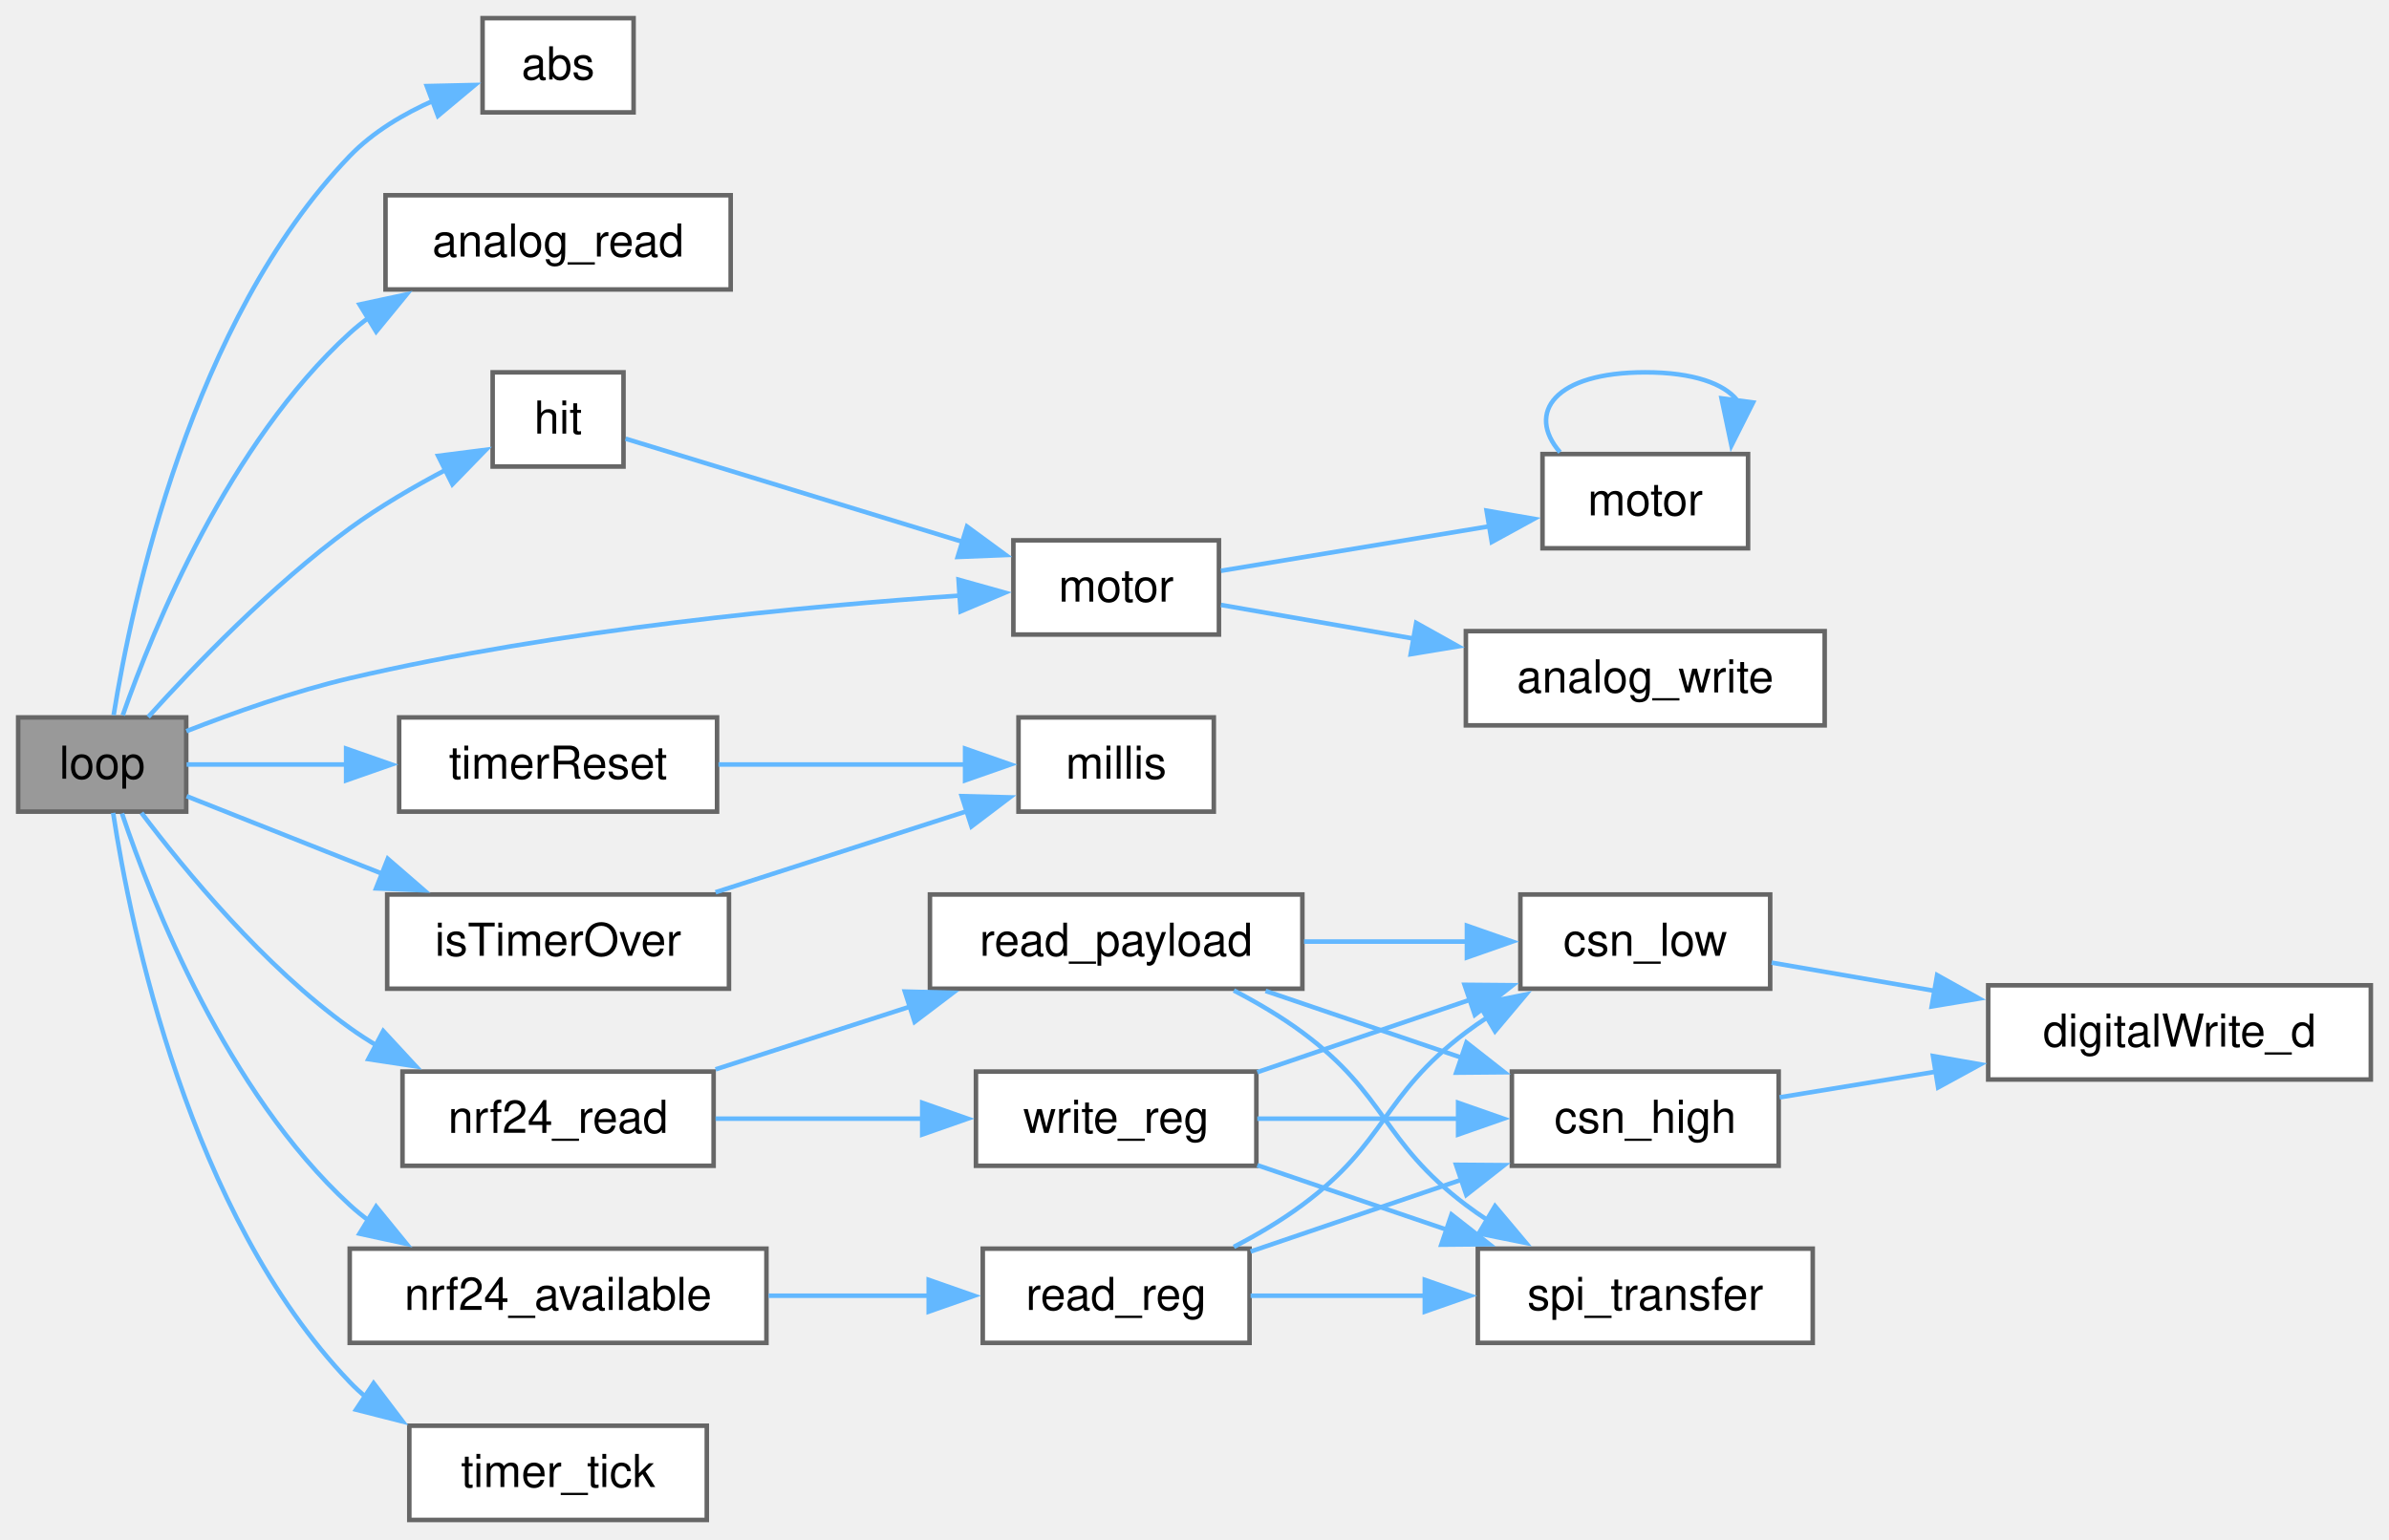
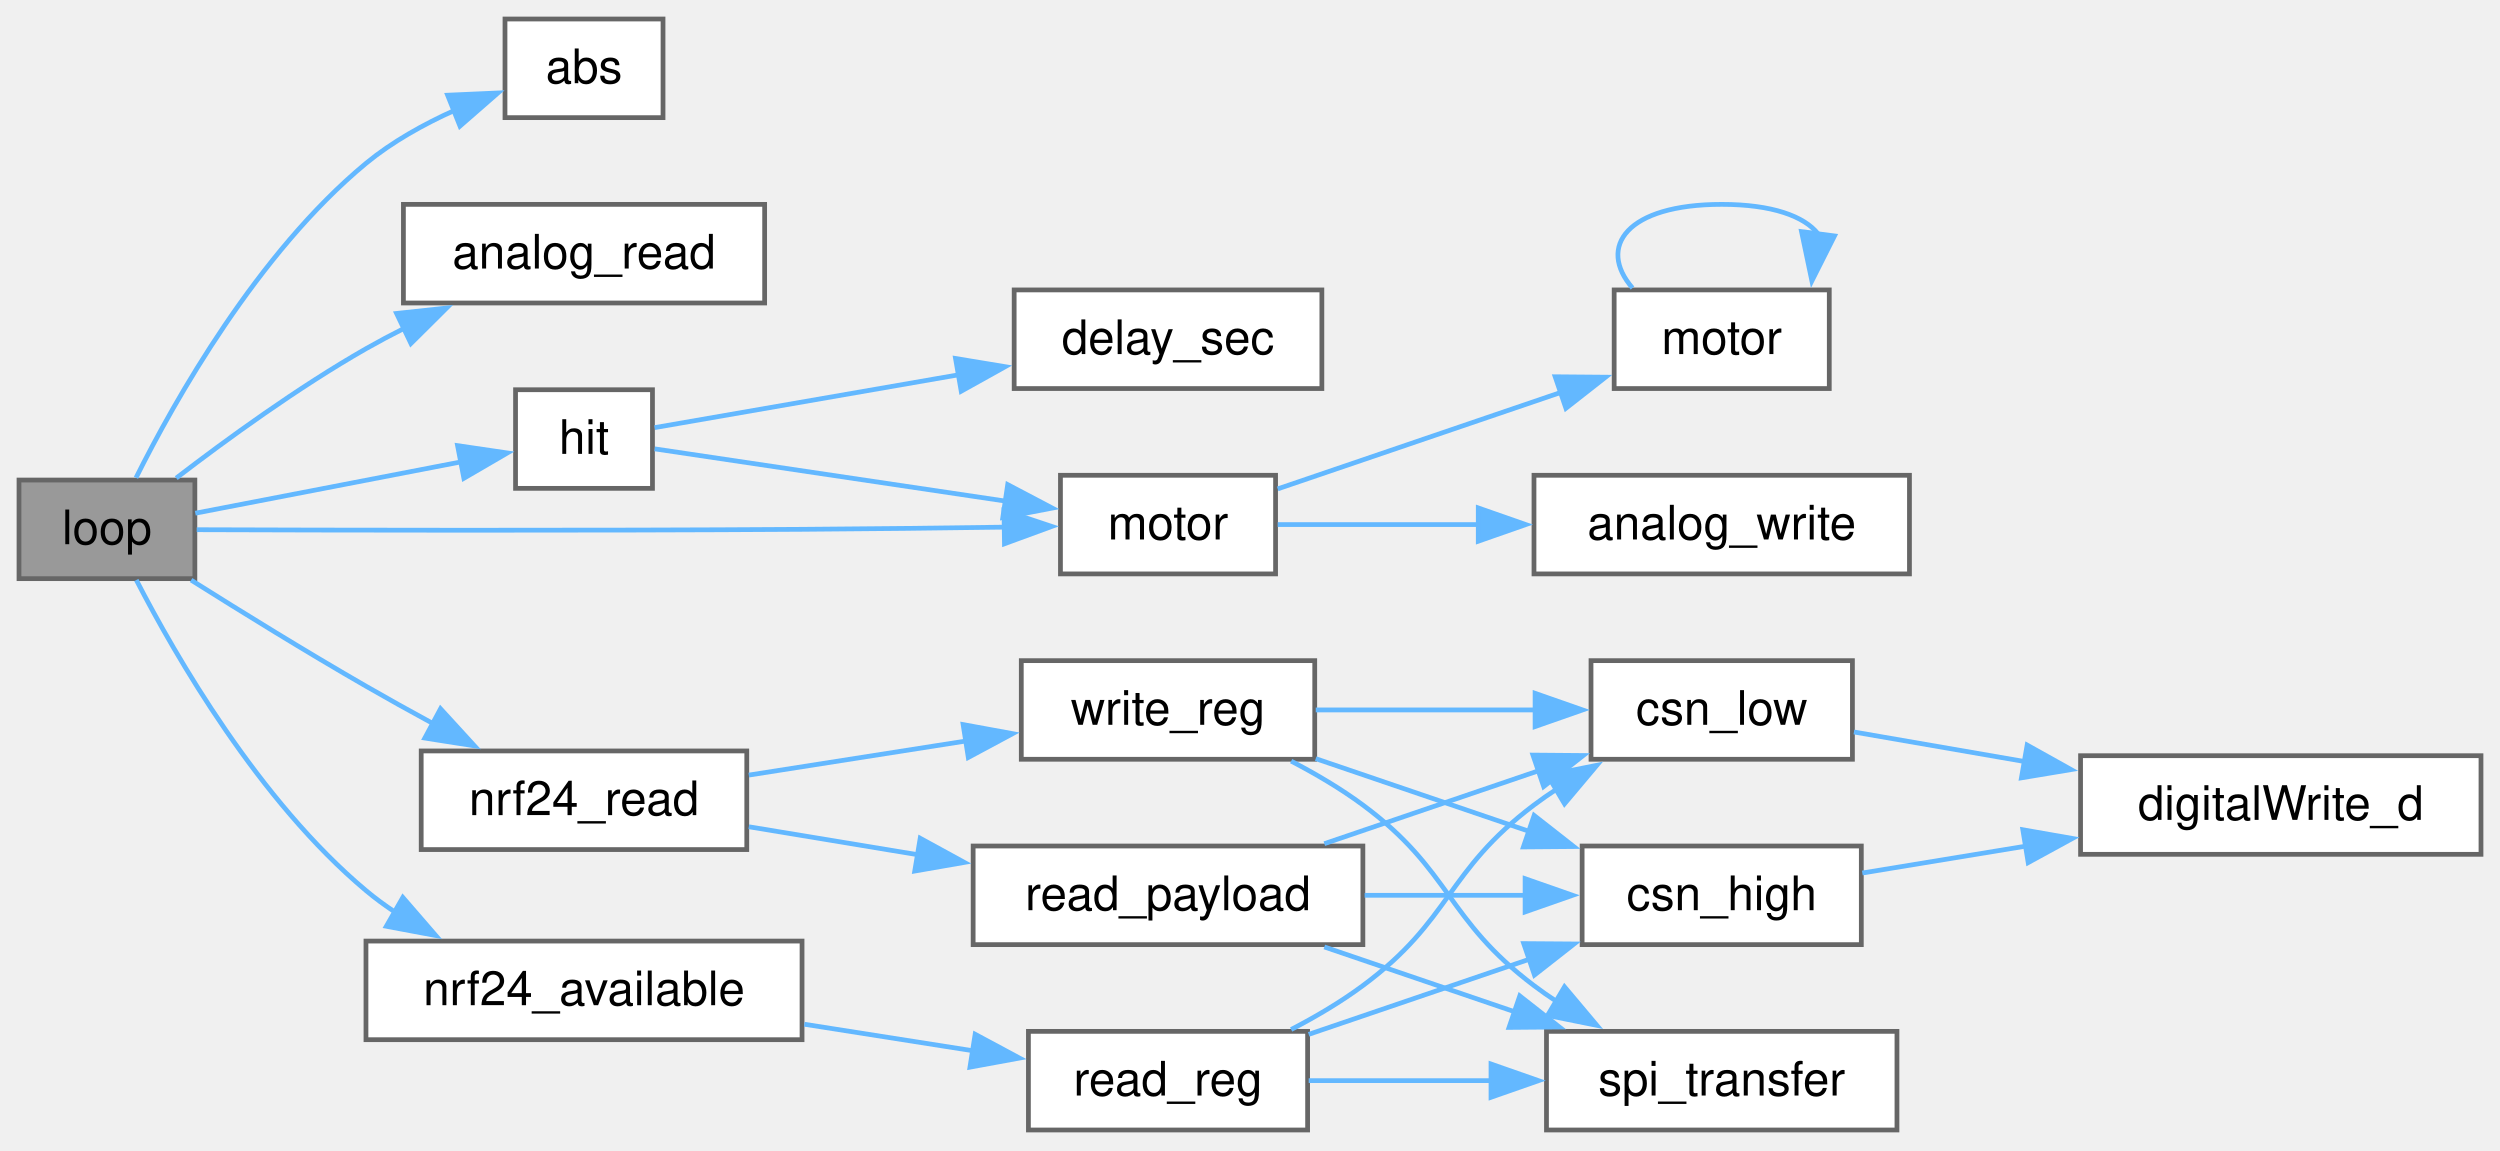
- <svg xmlns="http://www.w3.org/2000/svg" xmlns:xlink="http://www.w3.org/1999/xlink" width="526pt" height="339pt" viewBox="0.00 0.00 526.00 339.00">
-   <g id="graph0" class="graph" transform="scale(1 1) rotate(0) translate(4 334.75)">
+ <svg xmlns="http://www.w3.org/2000/svg" xmlns:xlink="http://www.w3.org/1999/xlink" width="526pt" height="242pt" viewBox="0.00 0.00 526.00 242.00">
+   <g id="graph0" class="graph" transform="scale(1 1) rotate(0) translate(4 237.75)">
    <g id="Node000001" class="node">
      <g id="a_Node000001">
        <a xlink:title="Laço principal contendo toda a lógica do robô.">
-           <polygon fill="#999999" stroke="#666666" points="37,-176.75 0,-176.75 0,-156 37,-156 37,-176.75" />
-           <text xml:space="preserve" text-anchor="middle" x="18.5" y="-163.25" font-family="Helvetica,sans-Serif" font-size="10.00">loop</text>
+           <polygon fill="#999999" stroke="#666666" points="37,-136.75 0,-136.75 0,-116 37,-116 37,-136.75" />
+           <text xml:space="preserve" text-anchor="middle" x="18.5" y="-123.25" font-family="Helvetica,sans-Serif" font-size="10.00">loop</text>
        </a>
      </g>
    </g>
    <g id="Node000002" class="node">
      <g id="a_Node000002">
        <a xlink:href="carrinho_8c.html#aaa87dddb1e62142fd07ee17db1b5d673" target="_top" xlink:title="Retorna o valor absoluto de um inteiro.">
-           <polygon fill="white" stroke="#666666" points="135.5,-330.75 102.25,-330.75 102.25,-310 135.5,-310 135.5,-330.75" />
-           <text xml:space="preserve" text-anchor="middle" x="118.88" y="-317.25" font-family="Helvetica,sans-Serif" font-size="10.00">abs</text>
+           <polygon fill="white" stroke="#666666" points="135.5,-233.75 102.25,-233.75 102.25,-213 135.5,-213 135.5,-233.75" />
+           <text xml:space="preserve" text-anchor="middle" x="118.88" y="-220.25" font-family="Helvetica,sans-Serif" font-size="10.00">abs</text>
        </a>
      </g>
    </g>
    <g id="edge1_Node000001_Node000002" class="edge">
      <g id="a_edge1_Node000001_Node000002">
        <a xlink:title=" ">
-           <path fill="none" stroke="#63b8ff" d="M21.02,-177.25C25.03,-202.17 38.11,-264.08 73,-300.38 78.12,-305.7 84.91,-309.71 91.66,-312.69" />
-           <polygon fill="#63b8ff" stroke="#63b8ff" points="89.97,-315.79 100.56,-316.03 92.43,-309.24 89.97,-315.79" />
+           <path fill="none" stroke="#63b8ff" d="M24.61,-137.22C32.77,-153.54 50.18,-184.48 73,-203.38 78.47,-207.9 85.13,-211.6 91.63,-214.53" />
+           <polygon fill="#63b8ff" stroke="#63b8ff" points="90.18,-217.72 100.77,-218.19 92.78,-211.22 90.18,-217.72" />
        </a>
      </g>
    </g>
    <g id="Node000003" class="node">
      <g id="a_Node000003">
        <a xlink:href="carrinho_8c.html#a08bebecdd1ca2d6e7ef3f68cd452ccf9" target="_top" xlink:title="Lê um canal analógico (ADC0–ADC7).">
-           <polygon fill="white" stroke="#666666" points="156.88,-291.75 80.88,-291.75 80.88,-271 156.88,-271 156.88,-291.75" />
-           <text xml:space="preserve" text-anchor="middle" x="118.88" y="-278.25" font-family="Helvetica,sans-Serif" font-size="10.00">analog_read</text>
+           <polygon fill="white" stroke="#666666" points="156.88,-194.75 80.88,-194.75 80.88,-174 156.88,-174 156.88,-194.75" />
+           <text xml:space="preserve" text-anchor="middle" x="118.88" y="-181.25" font-family="Helvetica,sans-Serif" font-size="10.00">analog_read</text>
        </a>
      </g>
    </g>
    <g id="edge2_Node000001_Node000003" class="edge">
      <g id="a_edge2_Node000001_Node000003">
        <a xlink:title=" ">
-           <path fill="none" stroke="#63b8ff" d="M23.03,-177.23C29.82,-196.56 46.41,-237.16 73,-261.38 74.39,-262.64 75.87,-263.83 77.42,-264.96" />
-           <polygon fill="#63b8ff" stroke="#63b8ff" points="75.17,-267.69 85.53,-269.91 78.82,-261.72 75.17,-267.69" />
+           <path fill="none" stroke="#63b8ff" d="M33.08,-137.16C43.6,-145.24 58.75,-156.25 73,-164.38 75.62,-165.87 78.37,-167.33 81.17,-168.74" />
+           <polygon fill="#63b8ff" stroke="#63b8ff" points="79.44,-171.8 89.97,-172.94 82.46,-165.48 79.44,-171.8" />
        </a>
      </g>
    </g>
    <g id="Node000004" class="node">
      <g id="a_Node000004">
        <a xlink:href="carrinho_8c.html#ae85c96d8ab4fe9d1b125421eaaef40e2" target="_top" xlink:title="Reduz a vida e executa a penalidade de dano.">
-           <polygon fill="white" stroke="#666666" points="133.28,-252.75 104.47,-252.75 104.47,-232 133.28,-232 133.28,-252.75" />
-           <text xml:space="preserve" text-anchor="middle" x="118.88" y="-239.25" font-family="Helvetica,sans-Serif" font-size="10.00">hit</text>
+           <polygon fill="white" stroke="#666666" points="133.28,-155.75 104.47,-155.75 104.47,-135 133.28,-135 133.28,-155.75" />
+           <text xml:space="preserve" text-anchor="middle" x="118.88" y="-142.25" font-family="Helvetica,sans-Serif" font-size="10.00">hit</text>
        </a>
      </g>
    </g>
    <g id="edge3_Node000001_Node000004" class="edge">
      <g id="a_edge3_Node000001_Node000004">
        <a xlink:title=" ">
-           <path fill="none" stroke="#63b8ff" d="M28.62,-176.84C38.72,-188.03 55.85,-205.84 73,-218.38 79.61,-223.21 87.32,-227.69 94.47,-231.44" />
-           <polygon fill="#63b8ff" stroke="#63b8ff" points="92.47,-234.35 102.98,-235.69 95.6,-228.09 92.47,-234.35" />
+           <path fill="none" stroke="#63b8ff" d="M37.09,-129.77C52.64,-132.78 75.5,-137.19 92.94,-140.56" />
+           <polygon fill="#63b8ff" stroke="#63b8ff" points="92.27,-143.99 102.75,-142.45 93.6,-137.12 92.27,-143.99" />
+         </a>
+       </g>
+     </g>
+     <g id="Node000006" class="node">
+       <g id="a_Node000006">
+         <a xlink:href="carrinho_8c.html#a83f9abde8522ce95dd4c5ce5ba3d9d39" target="_top" xlink:title="Controla um motor no sentido desejado e com PWM.">
+           <polygon fill="white" stroke="#666666" points="264.38,-137.75 219.12,-137.75 219.12,-117 264.38,-117 264.38,-137.75" />
+           <text xml:space="preserve" text-anchor="middle" x="241.75" y="-124.25" font-family="Helvetica,sans-Serif" font-size="10.00">motor</text>
+         </a>
+       </g>
+     </g>
+     <g id="edge9_Node000001_Node000006" class="edge">
+       <g id="a_edge9_Node000001_Node000006">
+         <a xlink:title=" ">
+           <path fill="none" stroke="#63b8ff" d="M37.39,-126.3C64.8,-126.2 118.86,-126.07 164.75,-126.38 178.69,-126.47 194.07,-126.65 207.33,-126.84" />
+           <polygon fill="#63b8ff" stroke="#63b8ff" points="207.24,-130.34 217.29,-126.99 207.34,-123.34 207.24,-130.34" />
+         </a>
+       </g>
+     </g>
+     <g id="Node000009" class="node">
+       <g id="a_Node000009">
+         <a xlink:href="carrinho_2nrf24__avr_8c.html#a0f64caa74329fd5799a33f30bd8ebf82" target="_top" xlink:title=" ">
+           <polygon fill="white" stroke="#666666" points="164.75,-39.75 73,-39.75 73,-19 164.75,-19 164.75,-39.75" />
+           <text xml:space="preserve" text-anchor="middle" x="118.88" y="-26.25" font-family="Helvetica,sans-Serif" font-size="10.00">nrf24_available</text>
+         </a>
+       </g>
+     </g>
+     <g id="edge10_Node000001_Node000009" class="edge">
+       <g id="a_edge10_Node000001_Node000009">
+         <a xlink:title=" ">
+           <path fill="none" stroke="#63b8ff" d="M24.68,-115.72C32.95,-99.69 50.49,-69.24 73,-50.38 74.93,-48.76 77,-47.24 79.16,-45.81" />
+           <polygon fill="#63b8ff" stroke="#63b8ff" points="80.76,-48.93 87.7,-40.91 77.28,-42.86 80.76,-48.93" />
+         </a>
+       </g>
+     </g>
+     <g id="Node000015" class="node">
+       <g id="a_Node000015">
+         <a xlink:href="carrinho_2nrf24__avr_8c.html#aa0767db791fc0b45ebadab011c1900bf" target="_top" xlink:title=" ">
+           <polygon fill="white" stroke="#666666" points="153.12,-79.75 84.62,-79.75 84.62,-59 153.12,-59 153.12,-79.75" />
+           <text xml:space="preserve" text-anchor="middle" x="118.88" y="-66.25" font-family="Helvetica,sans-Serif" font-size="10.00">nrf24_read</text>
+         </a>
+       </g>
+     </g>
+     <g id="edge17_Node000001_Node000015" class="edge">
+       <g id="a_edge17_Node000001_Node000015">
+         <a xlink:title=" ">
+           <path fill="none" stroke="#63b8ff" d="M36.21,-115.7C46.68,-109.11 60.51,-100.56 73,-93.38 77.52,-90.78 82.33,-88.1 87.07,-85.53" />
+           <polygon fill="#63b8ff" stroke="#63b8ff" points="88.69,-88.63 95.84,-80.82 85.38,-82.46 88.69,-88.63" />
        </a>
      </g>
    </g>
    <g id="Node000005" class="node">
      <g id="a_Node000005">
-         <a xlink:href="carrinho_8c.html#a83f9abde8522ce95dd4c5ce5ba3d9d39" target="_top" xlink:title="Controla um motor no sentido desejado e com PWM.">
-           <polygon fill="white" stroke="#666666" points="264.38,-215.75 219.12,-215.75 219.12,-195 264.38,-195 264.38,-215.75" />
-           <text xml:space="preserve" text-anchor="middle" x="241.75" y="-202.25" font-family="Helvetica,sans-Serif" font-size="10.00">motor</text>
-         </a>
-       </g>
-     </g>
-     <g id="edge10_Node000001_Node000005" class="edge">
-       <g id="a_edge10_Node000001_Node000005">
-         <a xlink:title=" ">
-           <path fill="none" stroke="#63b8ff" d="M37.04,-173.72C47.34,-177.75 60.72,-182.5 73,-185.38 118.98,-196.14 173.48,-201.27 207.6,-203.6" />
-           <polygon fill="#63b8ff" stroke="#63b8ff" points="207.05,-207.08 217.26,-204.22 207.5,-200.09 207.05,-207.08" />
+         <a xlink:href="carrinho_8c.html#aca98ea6592036069ef7f48edf7f8c826" target="_top" xlink:title=" ">
+           <polygon fill="white" stroke="#666666" points="274.12,-176.75 209.38,-176.75 209.38,-156 274.12,-156 274.12,-176.75" />
+           <text xml:space="preserve" text-anchor="middle" x="241.75" y="-163.25" font-family="Helvetica,sans-Serif" font-size="10.00">delay_sec</text>
+         </a>
+       </g>
+     </g>
+     <g id="edge4_Node000004_Node000005" class="edge">
+       <g id="a_edge4_Node000004_Node000005">
+         <a xlink:title=" ">
+           <path fill="none" stroke="#63b8ff" d="M133.74,-147.78C149.34,-150.49 175.43,-155.03 197.95,-158.94" />
+           <polygon fill="#63b8ff" stroke="#63b8ff" points="197.04,-162.33 207.5,-160.6 198.24,-155.44 197.04,-162.33" />
+         </a>
+       </g>
+     </g>
+     <g id="edge5_Node000004_Node000006" class="edge">
+       <g id="a_edge5_Node000004_Node000006">
+         <a xlink:title=" ">
+           <path fill="none" stroke="#63b8ff" d="M133.74,-143.31C151.65,-140.64 183.39,-135.92 207.67,-132.3" />
+           <polygon fill="#63b8ff" stroke="#63b8ff" points="208.02,-135.79 217.4,-130.85 206.99,-128.86 208.02,-135.79" />
+         </a>
+       </g>
+     </g>
+     <g id="Node000007" class="node">
+       <g id="a_Node000007">
+         <a xlink:href="carrinho_8c.html#ac7c0935e24e573b2929d0df7f9e6b82f" target="_top" xlink:title="Define o duty de um PWM em uma das saídas configuradas.">
+           <polygon fill="white" stroke="#666666" points="397.75,-137.75 318.75,-137.75 318.75,-117 397.75,-117 397.75,-137.75" />
+           <text xml:space="preserve" text-anchor="middle" x="358.25" y="-124.25" font-family="Helvetica,sans-Serif" font-size="10.00">analog_write</text>
+         </a>
+       </g>
+     </g>
+     <g id="edge6_Node000006_Node000007" class="edge">
+       <g id="a_edge6_Node000006_Node000007">
+         <a xlink:title=" ">
+           <path fill="none" stroke="#63b8ff" d="M264.83,-127.38C276.94,-127.38 292.49,-127.38 307.37,-127.38" />
+           <polygon fill="#63b8ff" stroke="#63b8ff" points="307.03,-130.88 317.03,-127.38 307.03,-123.88 307.03,-130.88" />
        </a>
      </g>
    </g>
    <g id="Node000008" class="node">
      <g id="a_Node000008">
-         <a xlink:href="carrinho_8c.html#a77947cc1d2af5b57aa9e7f701e2c1f51" target="_top" xlink:title="Verifica se o tempo de um timer acabou.">
-           <polygon fill="white" stroke="#666666" points="156.5,-137.75 81.25,-137.75 81.25,-117 156.5,-117 156.5,-137.75" />
-           <text xml:space="preserve" text-anchor="middle" x="118.88" y="-124.25" font-family="Helvetica,sans-Serif" font-size="10.00">isTimerOver</text>
-         </a>
-       </g>
-     </g>
-     <g id="edge8_Node000001_Node000008" class="edge">
-       <g id="a_edge8_Node000001_Node000008">
-         <a xlink:title=" ">
-           <path fill="none" stroke="#63b8ff" d="M37.09,-159.4C49.09,-154.64 65.46,-148.15 80.32,-142.26" />
-           <polygon fill="#63b8ff" stroke="#63b8ff" points="81.38,-145.61 89.39,-138.67 78.8,-139.1 81.38,-145.61" />
+         <a xlink:href="carrinho__ino_8ino.html#a83f9abde8522ce95dd4c5ce5ba3d9d39" target="_top" xlink:title=" ">
+           <polygon fill="white" stroke="#666666" points="380.88,-176.75 335.62,-176.75 335.62,-156 380.88,-156 380.88,-176.75" />
+           <text xml:space="preserve" text-anchor="middle" x="358.25" y="-163.25" font-family="Helvetica,sans-Serif" font-size="10.00">motor</text>
+         </a>
+       </g>
+     </g>
+     <g id="edge7_Node000006_Node000008" class="edge">
+       <g id="a_edge7_Node000006_Node000008">
+         <a xlink:title=" ">
+           <path fill="none" stroke="#63b8ff" d="M264.83,-134.89C281.78,-140.67 305.44,-148.73 324.58,-155.25" />
+           <polygon fill="#63b8ff" stroke="#63b8ff" points="323.21,-158.48 333.81,-158.39 325.47,-151.85 323.21,-158.48" />
+         </a>
+       </g>
+     </g>
+     <g id="edge8_Node000008_Node000008" class="edge">
+       <g id="a_edge8_Node000008_Node000008">
+         <a xlink:title=" ">
+           <path fill="none" stroke="#63b8ff" d="M339.48,-177.15C331.97,-185.81 338.23,-194.75 358.25,-194.75 368.89,-194.75 375.64,-192.23 378.51,-188.56" />
+           <polygon fill="#63b8ff" stroke="#63b8ff" points="381.98,-188.11 377.22,-178.65 375.04,-189.02 381.98,-188.11" />
        </a>
      </g>
    </g>
    <g id="Node000010" class="node">
      <g id="a_Node000010">
-         <a xlink:href="carrinho_2nrf24__avr_8c.html#a0f64caa74329fd5799a33f30bd8ebf82" target="_top" xlink:title=" ">
-           <polygon fill="white" stroke="#666666" points="164.75,-59.75 73,-59.75 73,-39 164.75,-39 164.75,-59.75" />
-           <text xml:space="preserve" text-anchor="middle" x="118.88" y="-46.25" font-family="Helvetica,sans-Serif" font-size="10.00">nrf24_available</text>
-         </a>
-       </g>
-     </g>
-     <g id="edge11_Node000001_Node000010" class="edge">
-       <g id="a_edge11_Node000001_Node000010">
-         <a xlink:title=" ">
-           <path fill="none" stroke="#63b8ff" d="M22.86,-155.6C29.48,-135.99 45.95,-94.23 73,-69.38 74.38,-68.11 75.86,-66.91 77.4,-65.78" />
-           <polygon fill="#63b8ff" stroke="#63b8ff" points="78.81,-69.02 85.51,-60.81 75.15,-63.05 78.81,-69.02" />
+         <a xlink:href="carrinho_2nrf24__avr_8c.html#abefdb1d58b989853c0646a6c8b18b7d3" target="_top" xlink:title=" ">
+           <polygon fill="white" stroke="#666666" points="271.12,-20.75 212.38,-20.75 212.38,0 271.12,0 271.12,-20.75" />
+           <text xml:space="preserve" text-anchor="middle" x="241.75" y="-7.25" font-family="Helvetica,sans-Serif" font-size="10.00">read_reg</text>
+         </a>
+       </g>
+     </g>
+     <g id="edge11_Node000009_Node000010" class="edge">
+       <g id="a_edge11_Node000009_Node000010">
+         <a xlink:title=" ">
+           <path fill="none" stroke="#63b8ff" d="M165.23,-22.25C176.86,-20.42 189.29,-18.46 200.64,-16.68" />
+           <polygon fill="#63b8ff" stroke="#63b8ff" points="201.17,-20.14 210.5,-15.13 200.08,-13.22 201.17,-20.14" />
+         </a>
+       </g>
+     </g>
+     <g id="Node000011" class="node">
+       <g id="a_Node000011">
+         <a xlink:href="carrinho_2nrf24__avr_8c.html#adaef88bc02a8e805de3b3a82bf317549" target="_top" xlink:title=" ">
+           <polygon fill="white" stroke="#666666" points="387.62,-59.75 328.88,-59.75 328.88,-39 387.62,-39 387.62,-59.75" />
+           <text xml:space="preserve" text-anchor="middle" x="358.25" y="-46.25" font-family="Helvetica,sans-Serif" font-size="10.00">csn_high</text>
+         </a>
+       </g>
+     </g>
+     <g id="edge12_Node000010_Node000011" class="edge">
+       <g id="a_edge12_Node000010_Node000011">
+         <a xlink:title=" ">
+           <path fill="none" stroke="#63b8ff" d="M271.35,-20.12C285.42,-24.91 302.6,-30.76 317.89,-35.97" />
+           <polygon fill="#63b8ff" stroke="#63b8ff" points="316.59,-39.22 327.19,-39.14 318.85,-32.6 316.59,-39.22" />
+         </a>
+       </g>
+     </g>
+     <g id="Node000013" class="node">
+       <g id="a_Node000013">
+         <a xlink:href="carrinho_2nrf24__avr_8c.html#a42f8c1120431b7c37e116a4e1eac1cc2" target="_top" xlink:title=" ">
+           <polygon fill="white" stroke="#666666" points="385.75,-98.75 330.75,-98.75 330.75,-78 385.75,-78 385.75,-98.75" />
+           <text xml:space="preserve" text-anchor="middle" x="358.25" y="-85.25" font-family="Helvetica,sans-Serif" font-size="10.00">csn_low</text>
+         </a>
+       </g>
+     </g>
+     <g id="edge14_Node000010_Node000013" class="edge">
+       <g id="a_edge14_Node000010_Node000013">
+         <a xlink:title=" ">
+           <path fill="none" stroke="#63b8ff" d="M267.66,-21.14C272.85,-23.84 278.13,-26.95 282.75,-30.38 301.44,-44.23 300.17,-54.37 318.75,-68.38 320.28,-69.53 321.89,-70.65 323.54,-71.73" />
+           <polygon fill="#63b8ff" stroke="#63b8ff" points="321.6,-74.65 331.99,-76.74 325.17,-68.63 321.6,-74.65" />
+         </a>
+       </g>
+     </g>
+     <g id="Node000014" class="node">
+       <g id="a_Node000014">
+         <a xlink:href="carrinho_2nrf24__avr_8c.html#a8d161d483c095113df5b69798e9cd725" target="_top" xlink:title=" ">
+           <polygon fill="white" stroke="#666666" points="395.12,-20.75 321.38,-20.75 321.38,0 395.12,0 395.12,-20.75" />
+           <text xml:space="preserve" text-anchor="middle" x="358.25" y="-7.25" font-family="Helvetica,sans-Serif" font-size="10.00">spi_transfer</text>
+         </a>
+       </g>
+     </g>
+     <g id="edge16_Node000010_Node000014" class="edge">
+       <g id="a_edge16_Node000010_Node000014">
+         <a xlink:title=" ">
+           <path fill="none" stroke="#63b8ff" d="M271.35,-10.38C283.03,-10.38 296.85,-10.38 309.96,-10.38" />
+           <polygon fill="#63b8ff" stroke="#63b8ff" points="309.71,-13.88 319.71,-10.38 309.71,-6.88 309.71,-13.88" />
+         </a>
+       </g>
+     </g>
+     <g id="Node000012" class="node">
+       <g id="a_Node000012">
+         <a xlink:href="carrinho_2nrf24__avr_8c.html#a019970fc17b6b18fa4e45e0baf22c93f" target="_top" xlink:title=" ">
+           <polygon fill="white" stroke="#666666" points="518,-78.75 433.75,-78.75 433.75,-58 518,-58 518,-78.75" />
+           <text xml:space="preserve" text-anchor="middle" x="475.88" y="-65.25" font-family="Helvetica,sans-Serif" font-size="10.00">digitalWrite_d</text>
+         </a>
+       </g>
+     </g>
+     <g id="edge13_Node000011_Node000012" class="edge">
+       <g id="a_edge13_Node000011_Node000012">
+         <a xlink:title=" ">
+           <path fill="none" stroke="#63b8ff" d="M387.83,-54.07C398.27,-55.79 410.44,-57.79 422.31,-59.74" />
+           <polygon fill="#63b8ff" stroke="#63b8ff" points="421.6,-63.17 432.03,-61.34 422.73,-56.26 421.6,-63.17" />
+         </a>
+       </g>
+     </g>
+     <g id="edge15_Node000013_Node000012" class="edge">
+       <g id="a_edge15_Node000013_Node000012">
+         <a xlink:title=" ">
+           <path fill="none" stroke="#63b8ff" d="M386.07,-83.74C396.79,-81.88 409.54,-79.68 421.98,-77.52" />
+           <polygon fill="#63b8ff" stroke="#63b8ff" points="422.51,-80.99 431.76,-75.83 421.31,-74.09 422.51,-80.99" />
        </a>
      </g>
    </g>
    <g id="Node000016" class="node">
      <g id="a_Node000016">
-         <a xlink:href="carrinho_2nrf24__avr_8c.html#aa0767db791fc0b45ebadab011c1900bf" target="_top" xlink:title=" ">
-           <polygon fill="white" stroke="#666666" points="153.12,-98.75 84.62,-98.75 84.62,-78 153.12,-78 153.12,-98.75" />
-           <text xml:space="preserve" text-anchor="middle" x="118.88" y="-85.25" font-family="Helvetica,sans-Serif" font-size="10.00">nrf24_read</text>
-         </a>
-       </g>
-     </g>
-     <g id="edge18_Node000001_Node000016" class="edge">
-       <g id="a_edge18_Node000001_Node000016">
-         <a xlink:title=" ">
-           <path fill="none" stroke="#63b8ff" d="M27.15,-155.73C36.7,-143.07 54.08,-121.95 73,-108.38 74.97,-106.96 77.06,-105.61 79.21,-104.34" />
-           <polygon fill="#63b8ff" stroke="#63b8ff" points="80.38,-107.68 87.58,-99.9 77.1,-101.49 80.38,-107.68" />
-         </a>
-       </g>
-     </g>
-     <g id="Node000019" class="node">
-       <g id="a_Node000019">
-         <a xlink:href="carrinho_8c.html#a1d20445f4dfe5c6183e929ef7221d4d4" target="_top" xlink:title="Incrementa o contador de millis. Deve ser chamado a cada 1ms.">
-           <polygon fill="white" stroke="#666666" points="151.62,-20.75 86.12,-20.75 86.12,0 151.62,0 151.62,-20.75" />
-           <text xml:space="preserve" text-anchor="middle" x="118.88" y="-7.25" font-family="Helvetica,sans-Serif" font-size="10.00">timer_tick</text>
-         </a>
-       </g>
-     </g>
-     <g id="edge27_Node000001_Node000019" class="edge">
-       <g id="a_edge27_Node000001_Node000019">
-         <a xlink:title=" ">
-           <path fill="none" stroke="#63b8ff" d="M20.91,-155.72C24.74,-130.68 37.57,-67.41 73,-30.38 74.14,-29.18 75.37,-28.05 76.66,-26.99" />
-           <polygon fill="#63b8ff" stroke="#63b8ff" points="78.26,-30.12 84.66,-21.68 74.39,-24.29 78.26,-30.12" />
-         </a>
-       </g>
-     </g>
-     <g id="Node000020" class="node">
-       <g id="a_Node000020">
-         <a xlink:href="carrinho_8c.html#a8019f056ad898f0e555eb56190617c2b" target="_top" xlink:title="Reseta o timer para o valor atual de millis().">
-           <polygon fill="white" stroke="#666666" points="153.88,-176.75 83.88,-176.75 83.88,-156 153.88,-156 153.88,-176.75" />
-           <text xml:space="preserve" text-anchor="middle" x="118.88" y="-163.25" font-family="Helvetica,sans-Serif" font-size="10.00">timerReset</text>
-         </a>
-       </g>
-     </g>
-     <g id="edge28_Node000001_Node000020" class="edge">
-       <g id="a_edge28_Node000001_Node000020">
-         <a xlink:title=" ">
-           <path fill="none" stroke="#63b8ff" d="M37.09,-166.38C46.99,-166.38 59.85,-166.38 72.39,-166.38" />
-           <polygon fill="#63b8ff" stroke="#63b8ff" points="72.21,-169.88 82.21,-166.38 72.21,-162.88 72.21,-169.88" />
-         </a>
-       </g>
-     </g>
-     <g id="edge4_Node000004_Node000005" class="edge">
-       <g id="a_edge4_Node000004_Node000005">
-         <a xlink:title=" ">
-           <path fill="none" stroke="#63b8ff" d="M133.74,-238.13C151.73,-232.62 183.68,-222.84 208,-215.4" />
-           <polygon fill="#63b8ff" stroke="#63b8ff" points="208.91,-218.78 217.45,-212.51 206.86,-212.09 208.91,-218.78" />
-         </a>
-       </g>
-     </g>
-     <g id="Node000006" class="node">
-       <g id="a_Node000006">
-         <a xlink:href="carrinho_8c.html#ac7c0935e24e573b2929d0df7f9e6b82f" target="_top" xlink:title="Define o duty de um PWM em uma das saídas configuradas.">
-           <polygon fill="white" stroke="#666666" points="397.75,-195.75 318.75,-195.75 318.75,-175 397.75,-175 397.75,-195.75" />
-           <text xml:space="preserve" text-anchor="middle" x="358.25" y="-182.25" font-family="Helvetica,sans-Serif" font-size="10.00">analog_write</text>
-         </a>
-       </g>
-     </g>
-     <g id="edge5_Node000005_Node000006" class="edge">
-       <g id="a_edge5_Node000005_Node000006">
-         <a xlink:title=" ">
-           <path fill="none" stroke="#63b8ff" d="M264.83,-201.52C276.94,-199.4 292.49,-196.69 307.37,-194.09" />
-           <polygon fill="#63b8ff" stroke="#63b8ff" points="307.81,-197.56 317.05,-192.4 306.6,-190.67 307.81,-197.56" />
-         </a>
-       </g>
-     </g>
-     <g id="Node000007" class="node">
-       <g id="a_Node000007">
-         <a xlink:href="carrinho__ino_8ino.html#a83f9abde8522ce95dd4c5ce5ba3d9d39" target="_top" xlink:title=" ">
-           <polygon fill="white" stroke="#666666" points="380.88,-234.75 335.62,-234.75 335.62,-214 380.88,-214 380.88,-234.75" />
-           <text xml:space="preserve" text-anchor="middle" x="358.25" y="-221.25" font-family="Helvetica,sans-Serif" font-size="10.00">motor</text>
-         </a>
-       </g>
-     </g>
-     <g id="edge6_Node000005_Node000007" class="edge">
-       <g id="a_edge6_Node000005_Node000007">
-         <a xlink:title=" ">
-           <path fill="none" stroke="#63b8ff" d="M264.83,-209.04C281.62,-211.82 305,-215.7 324.04,-218.86" />
-           <polygon fill="#63b8ff" stroke="#63b8ff" points="323.31,-222.29 333.75,-220.48 324.46,-215.39 323.31,-222.29" />
-         </a>
-       </g>
-     </g>
-     <g id="edge7_Node000007_Node000007" class="edge">
-       <g id="a_edge7_Node000007_Node000007">
-         <a xlink:title=" ">
-           <path fill="none" stroke="#63b8ff" d="M339.48,-235.15C331.97,-243.81 338.23,-252.75 358.25,-252.75 368.89,-252.75 375.64,-250.23 378.51,-246.56" />
-           <polygon fill="#63b8ff" stroke="#63b8ff" points="381.98,-246.11 377.22,-236.65 375.04,-247.02 381.98,-246.11" />
-         </a>
-       </g>
-     </g>
-     <g id="Node000009" class="node">
-       <g id="a_Node000009">
-         <a xlink:href="carrinho_8c.html#a6ff7f2532a22366f0013bc41397129fd" target="_top" xlink:title="Retorna o valor de millis desde o início do programa.">
-           <polygon fill="white" stroke="#666666" points="263.25,-176.75 220.25,-176.75 220.25,-156 263.25,-156 263.25,-176.75" />
-           <text xml:space="preserve" text-anchor="middle" x="241.75" y="-163.25" font-family="Helvetica,sans-Serif" font-size="10.00">millis</text>
-         </a>
-       </g>
-     </g>
-     <g id="edge9_Node000008_Node000009" class="edge">
-       <g id="a_edge9_Node000008_Node000009">
-         <a xlink:title=" ">
-           <path fill="none" stroke="#63b8ff" d="M153.55,-138.24C170.97,-143.86 192.1,-150.68 209.21,-156.2" />
-           <polygon fill="#63b8ff" stroke="#63b8ff" points="207.75,-159.41 218.34,-159.14 209.9,-152.74 207.75,-159.41" />
-         </a>
-       </g>
-     </g>
-     <g id="Node000011" class="node">
-       <g id="a_Node000011">
-         <a xlink:href="carrinho_2nrf24__avr_8c.html#abefdb1d58b989853c0646a6c8b18b7d3" target="_top" xlink:title=" ">
-           <polygon fill="white" stroke="#666666" points="271.12,-59.75 212.38,-59.75 212.38,-39 271.12,-39 271.12,-59.75" />
-           <text xml:space="preserve" text-anchor="middle" x="241.75" y="-46.25" font-family="Helvetica,sans-Serif" font-size="10.00">read_reg</text>
-         </a>
-       </g>
-     </g>
-     <g id="edge12_Node000010_Node000011" class="edge">
-       <g id="a_edge12_Node000010_Node000011">
-         <a xlink:title=" ">
-           <path fill="none" stroke="#63b8ff" d="M165.23,-49.38C176.86,-49.38 189.29,-49.38 200.64,-49.38" />
-           <polygon fill="#63b8ff" stroke="#63b8ff" points="200.48,-52.88 210.48,-49.38 200.48,-45.88 200.48,-52.88" />
-         </a>
-       </g>
-     </g>
-     <g id="Node000012" class="node">
-       <g id="a_Node000012">
-         <a xlink:href="carrinho_2nrf24__avr_8c.html#adaef88bc02a8e805de3b3a82bf317549" target="_top" xlink:title=" ">
-           <polygon fill="white" stroke="#666666" points="387.62,-98.75 328.88,-98.75 328.88,-78 387.62,-78 387.62,-98.75" />
-           <text xml:space="preserve" text-anchor="middle" x="358.25" y="-85.25" font-family="Helvetica,sans-Serif" font-size="10.00">csn_high</text>
-         </a>
-       </g>
-     </g>
-     <g id="edge13_Node000011_Node000012" class="edge">
-       <g id="a_edge13_Node000011_Node000012">
-         <a xlink:title=" ">
-           <path fill="none" stroke="#63b8ff" d="M271.35,-59.12C285.42,-63.91 302.6,-69.76 317.89,-74.97" />
-           <polygon fill="#63b8ff" stroke="#63b8ff" points="316.59,-78.22 327.19,-78.14 318.85,-71.6 316.59,-78.22" />
-         </a>
-       </g>
-     </g>
-     <g id="Node000014" class="node">
-       <g id="a_Node000014">
-         <a xlink:href="carrinho_2nrf24__avr_8c.html#a42f8c1120431b7c37e116a4e1eac1cc2" target="_top" xlink:title=" ">
-           <polygon fill="white" stroke="#666666" points="385.75,-137.75 330.75,-137.75 330.75,-117 385.75,-117 385.75,-137.75" />
-           <text xml:space="preserve" text-anchor="middle" x="358.25" y="-124.25" font-family="Helvetica,sans-Serif" font-size="10.00">csn_low</text>
-         </a>
-       </g>
-     </g>
-     <g id="edge15_Node000011_Node000014" class="edge">
-       <g id="a_edge15_Node000011_Node000014">
-         <a xlink:title=" ">
-           <path fill="none" stroke="#63b8ff" d="M267.66,-60.14C272.85,-62.84 278.13,-65.95 282.75,-69.38 301.44,-83.23 300.17,-93.37 318.75,-107.38 320.28,-108.53 321.89,-109.65 323.54,-110.73" />
-           <polygon fill="#63b8ff" stroke="#63b8ff" points="321.6,-113.65 331.99,-115.74 325.17,-107.63 321.6,-113.65" />
-         </a>
-       </g>
-     </g>
-     <g id="Node000015" class="node">
-       <g id="a_Node000015">
-         <a xlink:href="carrinho_2nrf24__avr_8c.html#a8d161d483c095113df5b69798e9cd725" target="_top" xlink:title=" ">
-           <polygon fill="white" stroke="#666666" points="395.12,-59.75 321.38,-59.75 321.38,-39 395.12,-39 395.12,-59.75" />
-           <text xml:space="preserve" text-anchor="middle" x="358.25" y="-46.25" font-family="Helvetica,sans-Serif" font-size="10.00">spi_transfer</text>
-         </a>
-       </g>
-     </g>
-     <g id="edge17_Node000011_Node000015" class="edge">
-       <g id="a_edge17_Node000011_Node000015">
-         <a xlink:title=" ">
-           <path fill="none" stroke="#63b8ff" d="M271.35,-49.38C283.03,-49.38 296.85,-49.38 309.96,-49.38" />
-           <polygon fill="#63b8ff" stroke="#63b8ff" points="309.71,-52.88 319.71,-49.38 309.71,-45.88 309.71,-52.88" />
-         </a>
-       </g>
-     </g>
-     <g id="Node000013" class="node">
-       <g id="a_Node000013">
-         <a xlink:href="carrinho_2nrf24__avr_8c.html#a019970fc17b6b18fa4e45e0baf22c93f" target="_top" xlink:title=" ">
-           <polygon fill="white" stroke="#666666" points="518,-117.75 433.75,-117.75 433.75,-97 518,-97 518,-117.75" />
-           <text xml:space="preserve" text-anchor="middle" x="475.88" y="-104.25" font-family="Helvetica,sans-Serif" font-size="10.00">digitalWrite_d</text>
-         </a>
-       </g>
-     </g>
-     <g id="edge14_Node000012_Node000013" class="edge">
-       <g id="a_edge14_Node000012_Node000013">
-         <a xlink:title=" ">
-           <path fill="none" stroke="#63b8ff" d="M387.83,-93.07C398.27,-94.79 410.44,-96.79 422.31,-98.74" />
-           <polygon fill="#63b8ff" stroke="#63b8ff" points="421.6,-102.17 432.03,-100.34 422.73,-95.26 421.6,-102.17" />
-         </a>
-       </g>
-     </g>
-     <g id="edge16_Node000014_Node000013" class="edge">
-       <g id="a_edge16_Node000014_Node000013">
-         <a xlink:title=" ">
-           <path fill="none" stroke="#63b8ff" d="M386.07,-122.74C396.79,-120.88 409.54,-118.68 421.98,-116.52" />
-           <polygon fill="#63b8ff" stroke="#63b8ff" points="422.51,-119.99 431.76,-114.83 421.31,-113.09 422.51,-119.99" />
+         <a xlink:href="carrinho_2nrf24__avr_8c.html#ac4a676257b5b86b05f4ea608636cb2cf" target="_top" xlink:title=" ">
+           <polygon fill="white" stroke="#666666" points="282.75,-59.75 200.75,-59.75 200.75,-39 282.75,-39 282.75,-59.75" />
+           <text xml:space="preserve" text-anchor="middle" x="241.75" y="-46.25" font-family="Helvetica,sans-Serif" font-size="10.00">read_payload</text>
+         </a>
+       </g>
+     </g>
+     <g id="edge18_Node000015_Node000016" class="edge">
+       <g id="a_edge18_Node000015_Node000016">
+         <a xlink:title=" ">
+           <path fill="none" stroke="#63b8ff" d="M153.55,-63.8C164.56,-61.98 177.05,-59.91 189.08,-57.92" />
+           <polygon fill="#63b8ff" stroke="#63b8ff" points="189.61,-61.38 198.9,-56.3 188.46,-54.48 189.61,-61.38" />
        </a>
      </g>
    </g>
    <g id="Node000017" class="node">
      <g id="a_Node000017">
-         <a xlink:href="carrinho_2nrf24__avr_8c.html#ac4a676257b5b86b05f4ea608636cb2cf" target="_top" xlink:title=" ">
-           <polygon fill="white" stroke="#666666" points="282.75,-137.75 200.75,-137.75 200.75,-117 282.75,-117 282.75,-137.75" />
-           <text xml:space="preserve" text-anchor="middle" x="241.75" y="-124.25" font-family="Helvetica,sans-Serif" font-size="10.00">read_payload</text>
-         </a>
-       </g>
-     </g>
-     <g id="edge19_Node000016_Node000017" class="edge">
-       <g id="a_edge19_Node000016_Node000017">
-         <a xlink:title=" ">
-           <path fill="none" stroke="#63b8ff" d="M153.55,-99.24C166.91,-103.55 182.45,-108.57 196.69,-113.16" />
-           <polygon fill="#63b8ff" stroke="#63b8ff" points="195.23,-116.37 205.82,-116.1 197.38,-109.7 195.23,-116.37" />
-         </a>
-       </g>
-     </g>
-     <g id="Node000018" class="node">
-       <g id="a_Node000018">
        <a xlink:href="carrinho_2nrf24__avr_8c.html#a08bc978021db604d02a6da754f73e7e2" target="_top" xlink:title=" ">
          <polygon fill="white" stroke="#666666" points="272.62,-98.75 210.88,-98.75 210.88,-78 272.62,-78 272.62,-98.75" />
          <text xml:space="preserve" text-anchor="middle" x="241.75" y="-85.25" font-family="Helvetica,sans-Serif" font-size="10.00">write_reg</text>
        </a>
      </g>
    </g>
-     <g id="edge23_Node000016_Node000018" class="edge">
-       <g id="a_edge23_Node000016_Node000018">
-         <a xlink:title=" ">
-           <path fill="none" stroke="#63b8ff" d="M153.55,-88.38C167.66,-88.38 184.21,-88.38 199.08,-88.38" />
-           <polygon fill="#63b8ff" stroke="#63b8ff" points="199.05,-91.88 209.05,-88.38 199.05,-84.88 199.05,-91.88" />
-         </a>
-       </g>
-     </g>
-     <g id="edge20_Node000017_Node000012" class="edge">
-       <g id="a_edge20_Node000017_Node000012">
-         <a xlink:title=" ">
-           <path fill="none" stroke="#63b8ff" d="M274.64,-116.51C288.01,-111.96 303.69,-106.62 317.77,-101.82" />
-           <polygon fill="#63b8ff" stroke="#63b8ff" points="318.88,-105.14 327.22,-98.6 316.62,-98.51 318.88,-105.14" />
-         </a>
-       </g>
-     </g>
-     <g id="edge21_Node000017_Node000014" class="edge">
-       <g id="a_edge21_Node000017_Node000014">
-         <a xlink:title=" ">
-           <path fill="none" stroke="#63b8ff" d="M283.12,-127.38C294.78,-127.38 307.46,-127.38 318.99,-127.38" />
-           <polygon fill="#63b8ff" stroke="#63b8ff" points="318.98,-130.88 328.98,-127.38 318.98,-123.88 318.98,-130.88" />
-         </a>
-       </g>
-     </g>
-     <g id="edge22_Node000017_Node000015" class="edge">
-       <g id="a_edge22_Node000017_Node000015">
-         <a xlink:title=" ">
-           <path fill="none" stroke="#63b8ff" d="M267.66,-116.61C272.85,-113.91 278.13,-110.8 282.75,-107.38 301.44,-93.52 300.17,-83.38 318.75,-69.38 320.28,-68.22 321.89,-67.1 323.54,-66.02" />
-           <polygon fill="#63b8ff" stroke="#63b8ff" points="325.17,-69.12 331.99,-61.01 321.6,-63.1 325.17,-69.12" />
-         </a>
-       </g>
-     </g>
-     <g id="edge24_Node000018_Node000012" class="edge">
-       <g id="a_edge24_Node000018_Node000012">
-         <a xlink:title=" ">
-           <path fill="none" stroke="#63b8ff" d="M272.83,-88.38C286.43,-88.38 302.68,-88.38 317.28,-88.38" />
-           <polygon fill="#63b8ff" stroke="#63b8ff" points="317.04,-91.88 327.04,-88.38 317.04,-84.88 317.04,-91.88" />
-         </a>
-       </g>
-     </g>
-     <g id="edge25_Node000018_Node000014" class="edge">
-       <g id="a_edge25_Node000018_Node000014">
-         <a xlink:title=" ">
-           <path fill="none" stroke="#63b8ff" d="M272.83,-98.62C287.23,-103.53 304.61,-109.44 319.85,-114.63" />
-           <polygon fill="#63b8ff" stroke="#63b8ff" points="318.46,-117.86 329.06,-117.77 320.72,-111.24 318.46,-117.86" />
-         </a>
-       </g>
-     </g>
-     <g id="edge26_Node000018_Node000015" class="edge">
-       <g id="a_edge26_Node000018_Node000015">
-         <a xlink:title=" ">
-           <path fill="none" stroke="#63b8ff" d="M272.83,-78.13C285.59,-73.78 300.69,-68.64 314.57,-63.91" />
-           <polygon fill="#63b8ff" stroke="#63b8ff" points="315.59,-67.26 323.93,-60.72 313.34,-60.63 315.59,-67.26" />
-         </a>
-       </g>
-     </g>
-     <g id="edge29_Node000020_Node000009" class="edge">
-       <g id="a_edge29_Node000020_Node000009">
-         <a xlink:title=" ">
-           <path fill="none" stroke="#63b8ff" d="M154.19,-166.38C171.26,-166.38 191.78,-166.38 208.56,-166.38" />
-           <polygon fill="#63b8ff" stroke="#63b8ff" points="208.49,-169.88 218.49,-166.38 208.49,-162.88 208.49,-169.88" />
+     <g id="edge22_Node000015_Node000017" class="edge">
+       <g id="a_edge22_Node000015_Node000017">
+         <a xlink:title=" ">
+           <path fill="none" stroke="#63b8ff" d="M153.55,-74.67C167.8,-76.91 184.53,-79.54 199.52,-81.89" />
+           <polygon fill="#63b8ff" stroke="#63b8ff" points="198.64,-85.3 209.06,-83.39 199.73,-78.38 198.64,-85.3" />
+         </a>
+       </g>
+     </g>
+     <g id="edge19_Node000016_Node000011" class="edge">
+       <g id="a_edge19_Node000016_Node000011">
+         <a xlink:title=" ">
+           <path fill="none" stroke="#63b8ff" d="M283.12,-49.38C294.09,-49.38 305.97,-49.38 316.93,-49.38" />
+           <polygon fill="#63b8ff" stroke="#63b8ff" points="316.88,-52.88 326.88,-49.38 316.88,-45.88 316.88,-52.88" />
+         </a>
+       </g>
+     </g>
+     <g id="edge20_Node000016_Node000013" class="edge">
+       <g id="a_edge20_Node000016_Node000013">
+         <a xlink:title=" ">
+           <path fill="none" stroke="#63b8ff" d="M274.64,-60.24C288.67,-65.02 305.24,-70.66 319.85,-75.63" />
+           <polygon fill="#63b8ff" stroke="#63b8ff" points="318.53,-78.88 329.12,-78.79 320.79,-72.26 318.53,-78.88" />
+         </a>
+       </g>
+     </g>
+     <g id="edge21_Node000016_Node000014" class="edge">
+       <g id="a_edge21_Node000016_Node000014">
+         <a xlink:title=" ">
+           <path fill="none" stroke="#63b8ff" d="M274.64,-38.51C287.05,-34.29 301.45,-29.38 314.72,-24.86" />
+           <polygon fill="#63b8ff" stroke="#63b8ff" points="315.76,-28.21 324.09,-21.67 313.5,-21.58 315.76,-28.21" />
+         </a>
+       </g>
+     </g>
+     <g id="edge23_Node000017_Node000011" class="edge">
+       <g id="a_edge23_Node000017_Node000011">
+         <a xlink:title=" ">
+           <path fill="none" stroke="#63b8ff" d="M272.83,-78.13C286.56,-73.45 303,-67.85 317.71,-62.84" />
+           <polygon fill="#63b8ff" stroke="#63b8ff" points="318.78,-66.18 327.12,-59.64 316.52,-59.55 318.78,-66.18" />
+         </a>
+       </g>
+     </g>
+     <g id="edge24_Node000017_Node000013" class="edge">
+       <g id="a_edge24_Node000017_Node000013">
+         <a xlink:title=" ">
+           <path fill="none" stroke="#63b8ff" d="M272.83,-88.38C287.09,-88.38 304.27,-88.38 319.4,-88.38" />
+           <polygon fill="#63b8ff" stroke="#63b8ff" points="318.98,-91.88 328.98,-88.38 318.98,-84.88 318.98,-91.88" />
+         </a>
+       </g>
+     </g>
+     <g id="edge25_Node000017_Node000014" class="edge">
+       <g id="a_edge25_Node000017_Node000014">
+         <a xlink:title=" ">
+           <path fill="none" stroke="#63b8ff" d="M267.66,-77.61C272.85,-74.91 278.13,-71.8 282.75,-68.38 301.44,-54.52 300.17,-44.38 318.75,-30.38 320.28,-29.22 321.89,-28.1 323.54,-27.02" />
+           <polygon fill="#63b8ff" stroke="#63b8ff" points="325.17,-30.12 331.99,-22.01 321.6,-24.1 325.17,-30.12" />
        </a>
      </g>
    </g>
  </g>
</svg>
